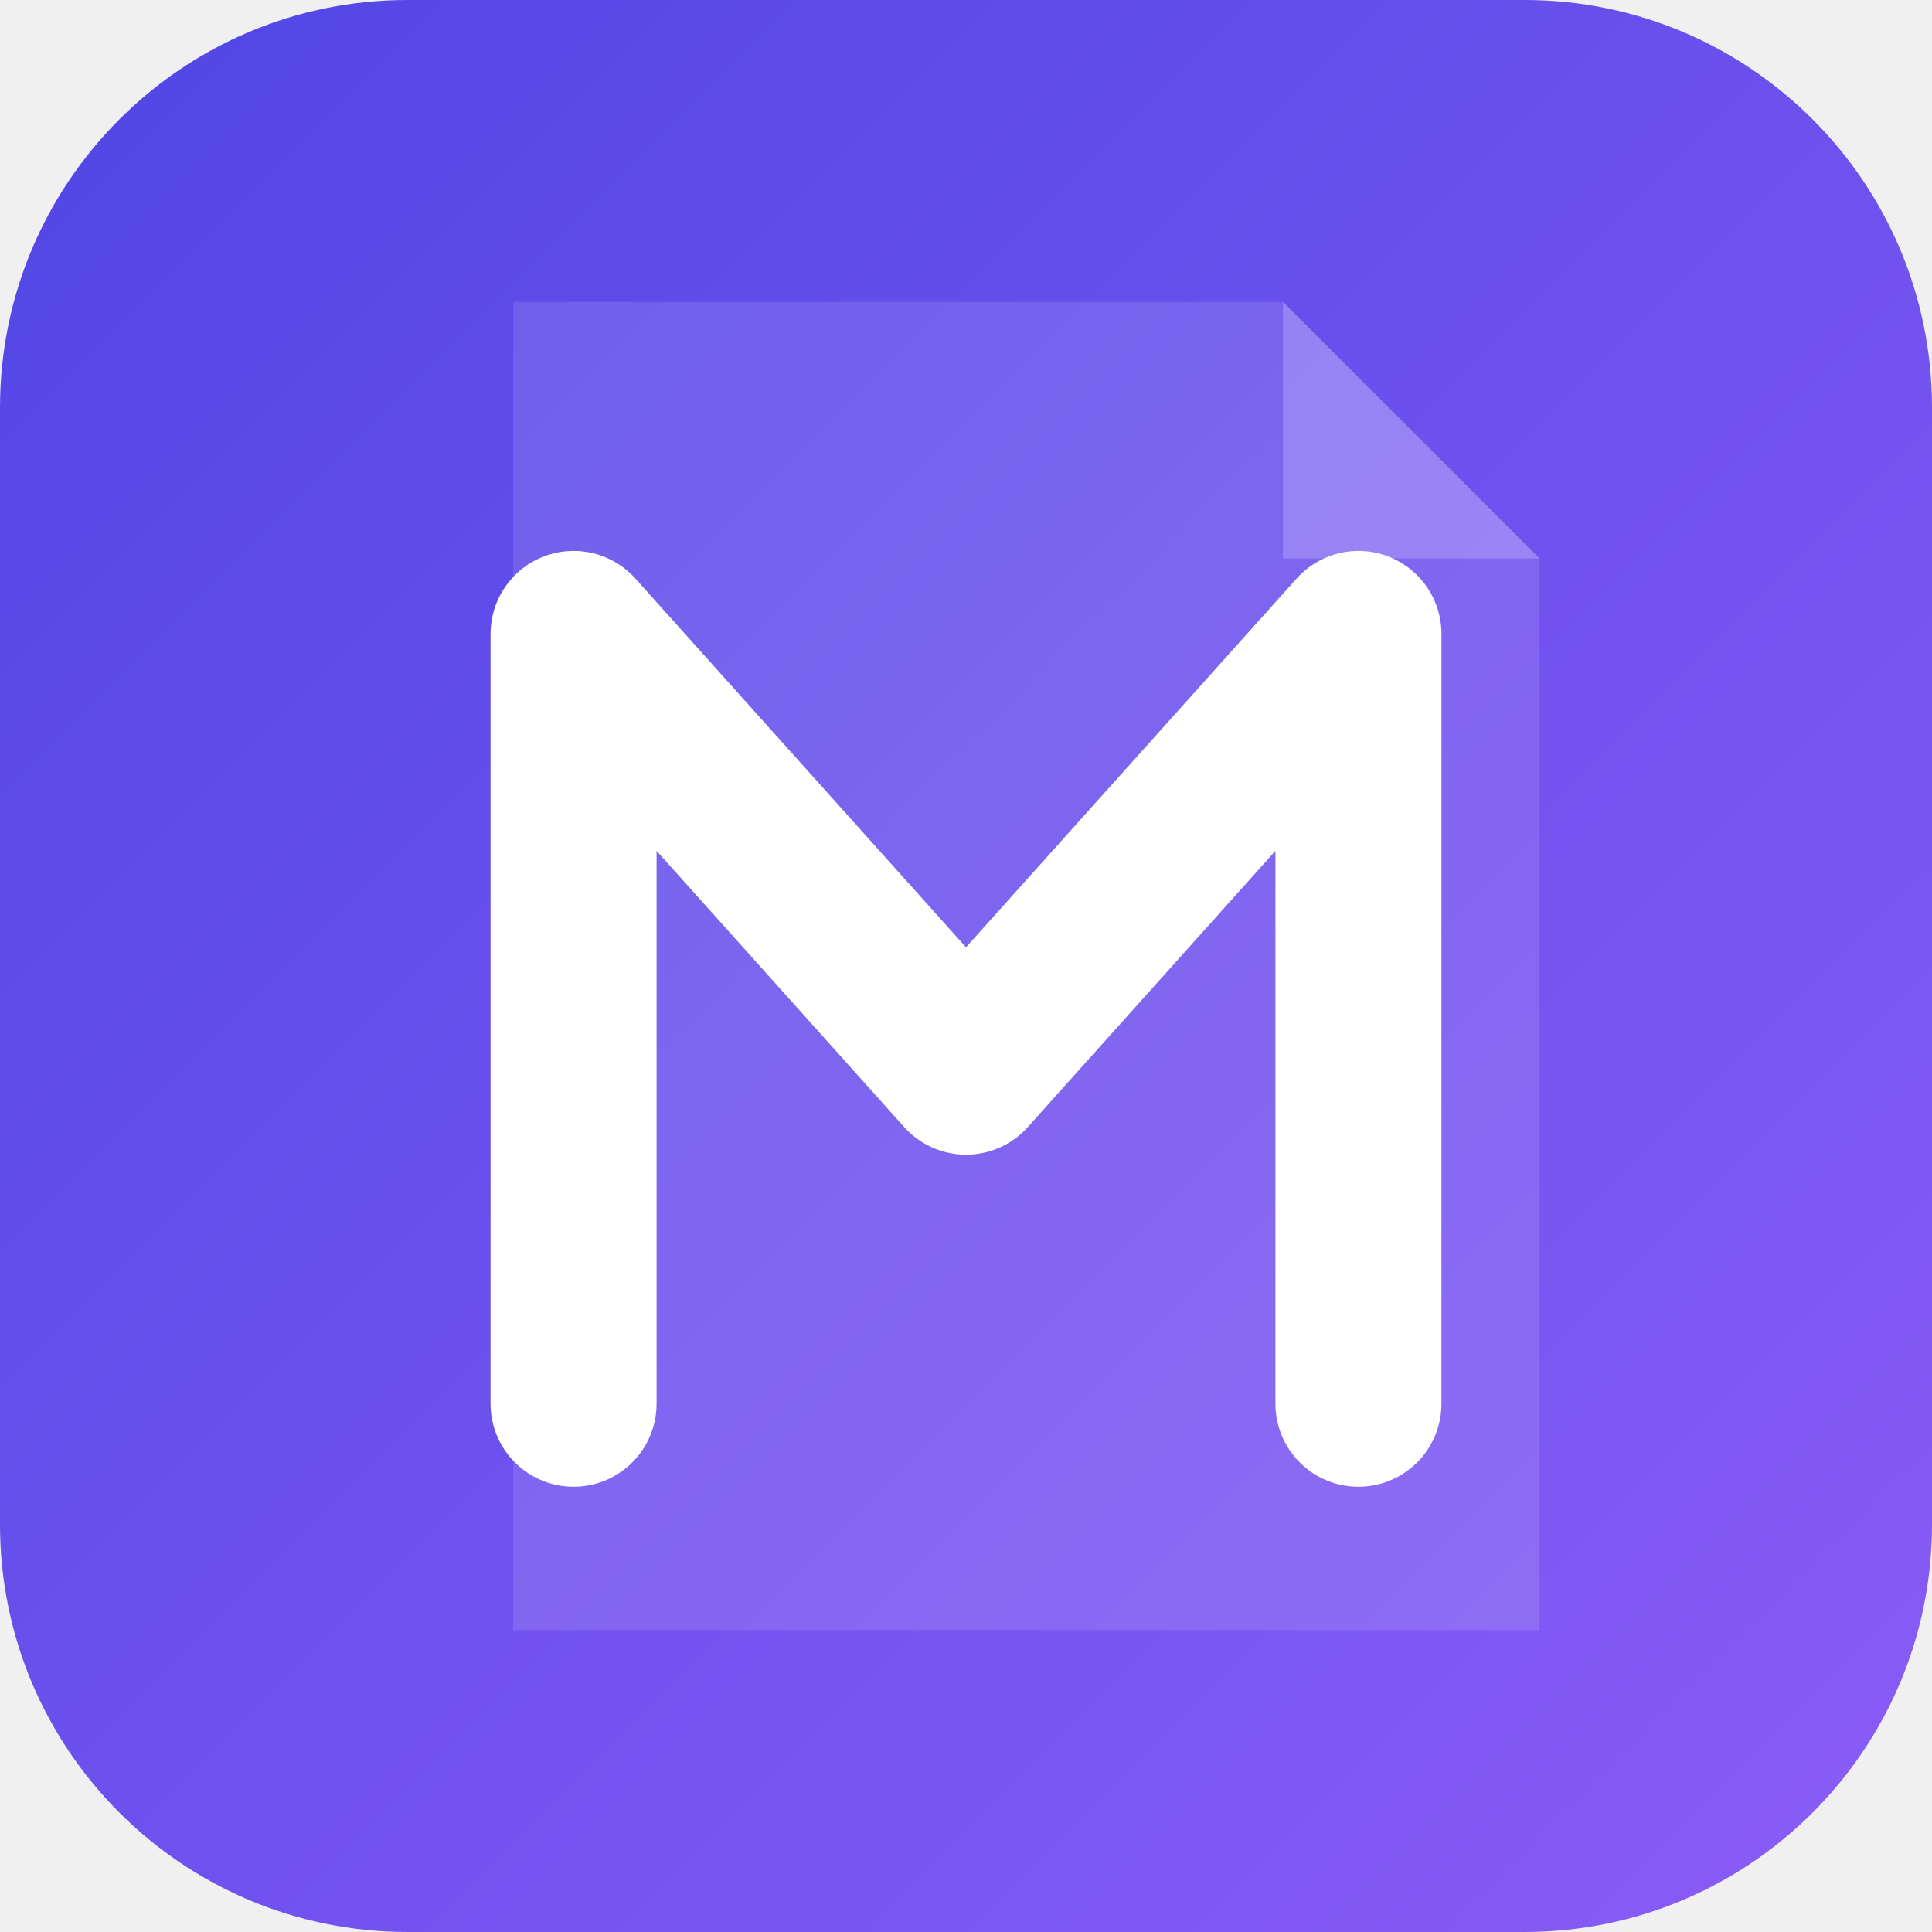
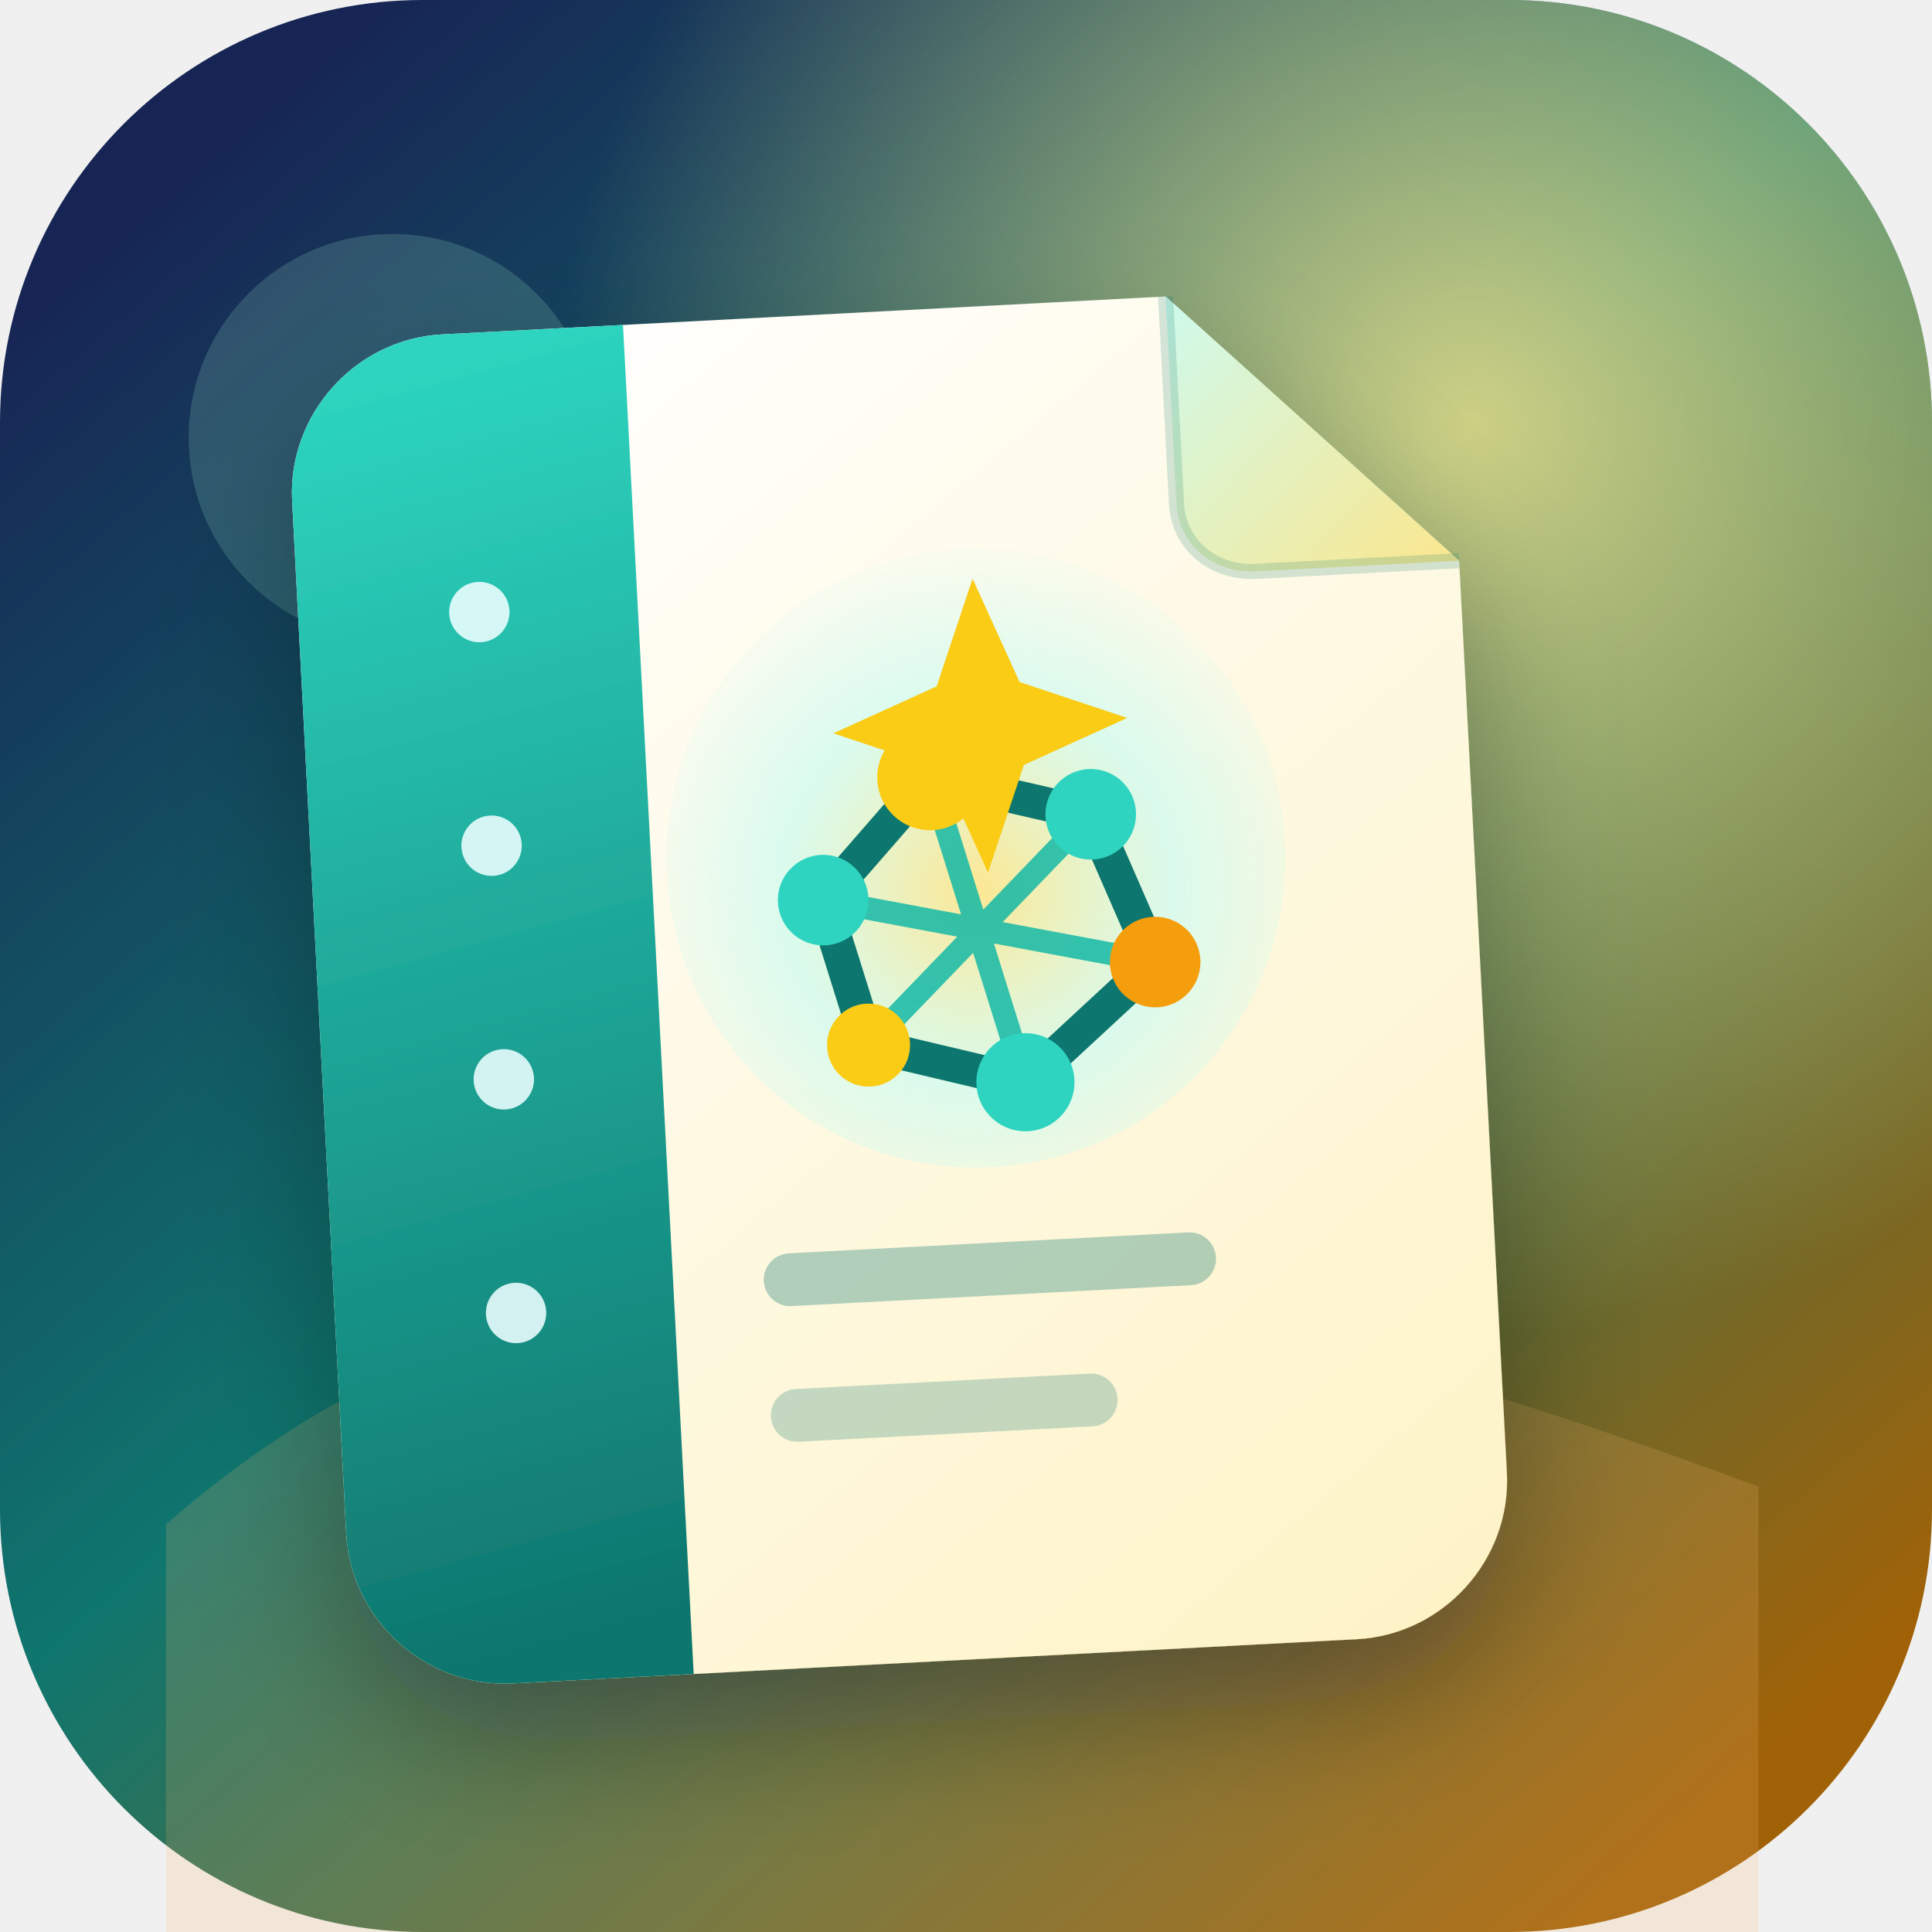
<svg xmlns="http://www.w3.org/2000/svg" viewBox="0 0 512 512">
  <defs>
-     <linearGradient id="bg" x1="0" y1="0" x2="512" y2="512" gradientUnits="userSpaceOnUse">
-       <stop offset="0%" stop-color="#4F46E5" />
-       <stop offset="100%" stop-color="#8B5CF6" />
+     <linearGradient id="bg" x1="62" y1="32" x2="452" y2="480" gradientUnits="userSpaceOnUse">
+       <stop offset="0%" stop-color="#172554" />
+       <stop offset="46%" stop-color="#0F766E" />
+       <stop offset="100%" stop-color="#A16207" />
    </linearGradient>
+     <radialGradient id="warm-glow" cx="0" cy="0" r="1" gradientUnits="userSpaceOnUse" gradientTransform="translate(390 112) rotate(124) scale(242)">
+       <stop offset="0%" stop-color="#FDE68A" stop-opacity="0.8" />
+       <stop offset="100%" stop-color="#FDE68A" stop-opacity="0" />
+     </radialGradient>
+     <linearGradient id="paper" x1="130" y1="78" x2="388" y2="422" gradientUnits="userSpaceOnUse">
+       <stop offset="0%" stop-color="#FFFFFF" />
+       <stop offset="100%" stop-color="#FEF3C7" />
+     </linearGradient>
+     <linearGradient id="spine" x1="112" y1="92" x2="184" y2="420" gradientUnits="userSpaceOnUse">
+       <stop offset="0%" stop-color="#2DD4BF" />
+       <stop offset="100%" stop-color="#0F766E" />
+     </linearGradient>
+     <linearGradient id="fold" x1="312" y1="82" x2="390" y2="164" gradientUnits="userSpaceOnUse">
+       <stop offset="0%" stop-color="#CCFBF1" />
+       <stop offset="100%" stop-color="#FDE68A" />
+     </linearGradient>
+     <radialGradient id="mind-glow" cx="0" cy="0" r="1" gradientUnits="userSpaceOnUse" gradientTransform="translate(260 236) scale(96)">
+       <stop offset="0%" stop-color="#FDE68A" stop-opacity="0.9" />
+       <stop offset="54%" stop-color="#CCFBF1" stop-opacity="0.72" />
+       <stop offset="100%" stop-color="#CCFBF1" stop-opacity="0" />
+     </radialGradient>
+     <filter id="soft-shadow" x="-20%" y="-20%" width="140%" height="140%">
+       <feDropShadow dx="0" dy="16" stdDeviation="18" flood-color="#0B1120" flood-opacity="0.32" />
+     </filter>
  </defs>
-   <rect width="512" height="512" rx="108" fill="url(#bg)" />
-   <path d="M 136 80 L 340 80 L 408 148 L 408 432 L 136 432 Z" fill="white" fill-opacity="0.12" />
-   <path d="M 340 80 L 340 148 L 408 148 Z" fill="white" fill-opacity="0.2" />
-   <path d="M 152 372 L 152 168 L 256 284 L 360 168 L 360 372" fill="none" stroke="white" stroke-width="44" stroke-linecap="round" stroke-linejoin="round" />
+   <rect width="512" height="512" rx="112" fill="url(#bg)" />
+   <rect width="512" height="512" rx="112" fill="url(#warm-glow)" />
+   <path d="M 44 404 C 142 318 268 320 466 394 L 466 512 H 44 Z" fill="#FDBA74" fill-opacity="0.18" />
+   <circle cx="104" cy="116" r="54" fill="#A7F3D0" fill-opacity="0.18" />
+   <g filter="url(#soft-shadow)" transform="rotate(-3 248 254)">
+     <path d="M 126 82 H 318 L 392 156 V 398 C 392 421 373 440 350 440 H 126 C 103 440 84 421 84 398 V 124 C 84 101 103 82 126 82 Z" fill="url(#paper)" />
+     <path d="M 126 82 H 174 V 440 H 126 C 103 440 84 421 84 398 V 124 C 84 101 103 82 126 82 Z" fill="url(#spine)" />
+     <path d="M 318 82 V 137 C 318 148 327 156 338 156 H 392 Z" fill="url(#fold)" />
+     <path d="M 318 82 V 137 C 318 148 327 156 338 156 H 392" fill="none" stroke="#0F766E" stroke-opacity="0.18" stroke-width="4" stroke-linejoin="round" />
+     <circle cx="132" cy="156" r="8" fill="#ECFEFF" fill-opacity="0.88" />
+     <circle cx="132" cy="218" r="8" fill="#ECFEFF" fill-opacity="0.88" />
+     <circle cx="132" cy="280" r="8" fill="#ECFEFF" fill-opacity="0.88" />
+     <circle cx="132" cy="342" r="8" fill="#ECFEFF" fill-opacity="0.88" />
+     <rect x="198" y="330" width="120" height="14" rx="7" fill="#0F766E" fill-opacity="0.32" />
+     <rect x="198" y="366" width="92" height="14" rx="7" fill="#0F766E" fill-opacity="0.24" />
+     <circle cx="260" cy="228" r="82" fill="url(#mind-glow)" />
+     <path d="M 219 237 L 249 206 L 291 218 L 306 258 L 270 288 L 229 276 Z" fill="none" stroke="#0F766E" stroke-width="9" stroke-linecap="round" stroke-linejoin="round" />
+     <path d="M 249 206 L 270 288 M 219 237 L 306 258 M 291 218 L 229 276" fill="none" stroke="#14B8A6" stroke-width="6" stroke-linecap="round" stroke-opacity="0.85" />
+     <circle cx="249" cy="206" r="14" fill="#FACC15" />
+     <circle cx="291" cy="218" r="12" fill="#2DD4BF" />
+     <circle cx="306" cy="258" r="12" fill="#F59E0B" />
+     <circle cx="270" cy="288" r="13" fill="#2DD4BF" />
+     <circle cx="229" cy="276" r="11" fill="#FACC15" />
+     <circle cx="219" cy="237" r="12" fill="#2DD4BF" />
+     <path d="M 263 154 L 274 182 L 302 193 L 274 204 L 263 232 L 252 204 L 224 193 L 252 182 Z" fill="#FACC15" />
+   </g>
</svg>
